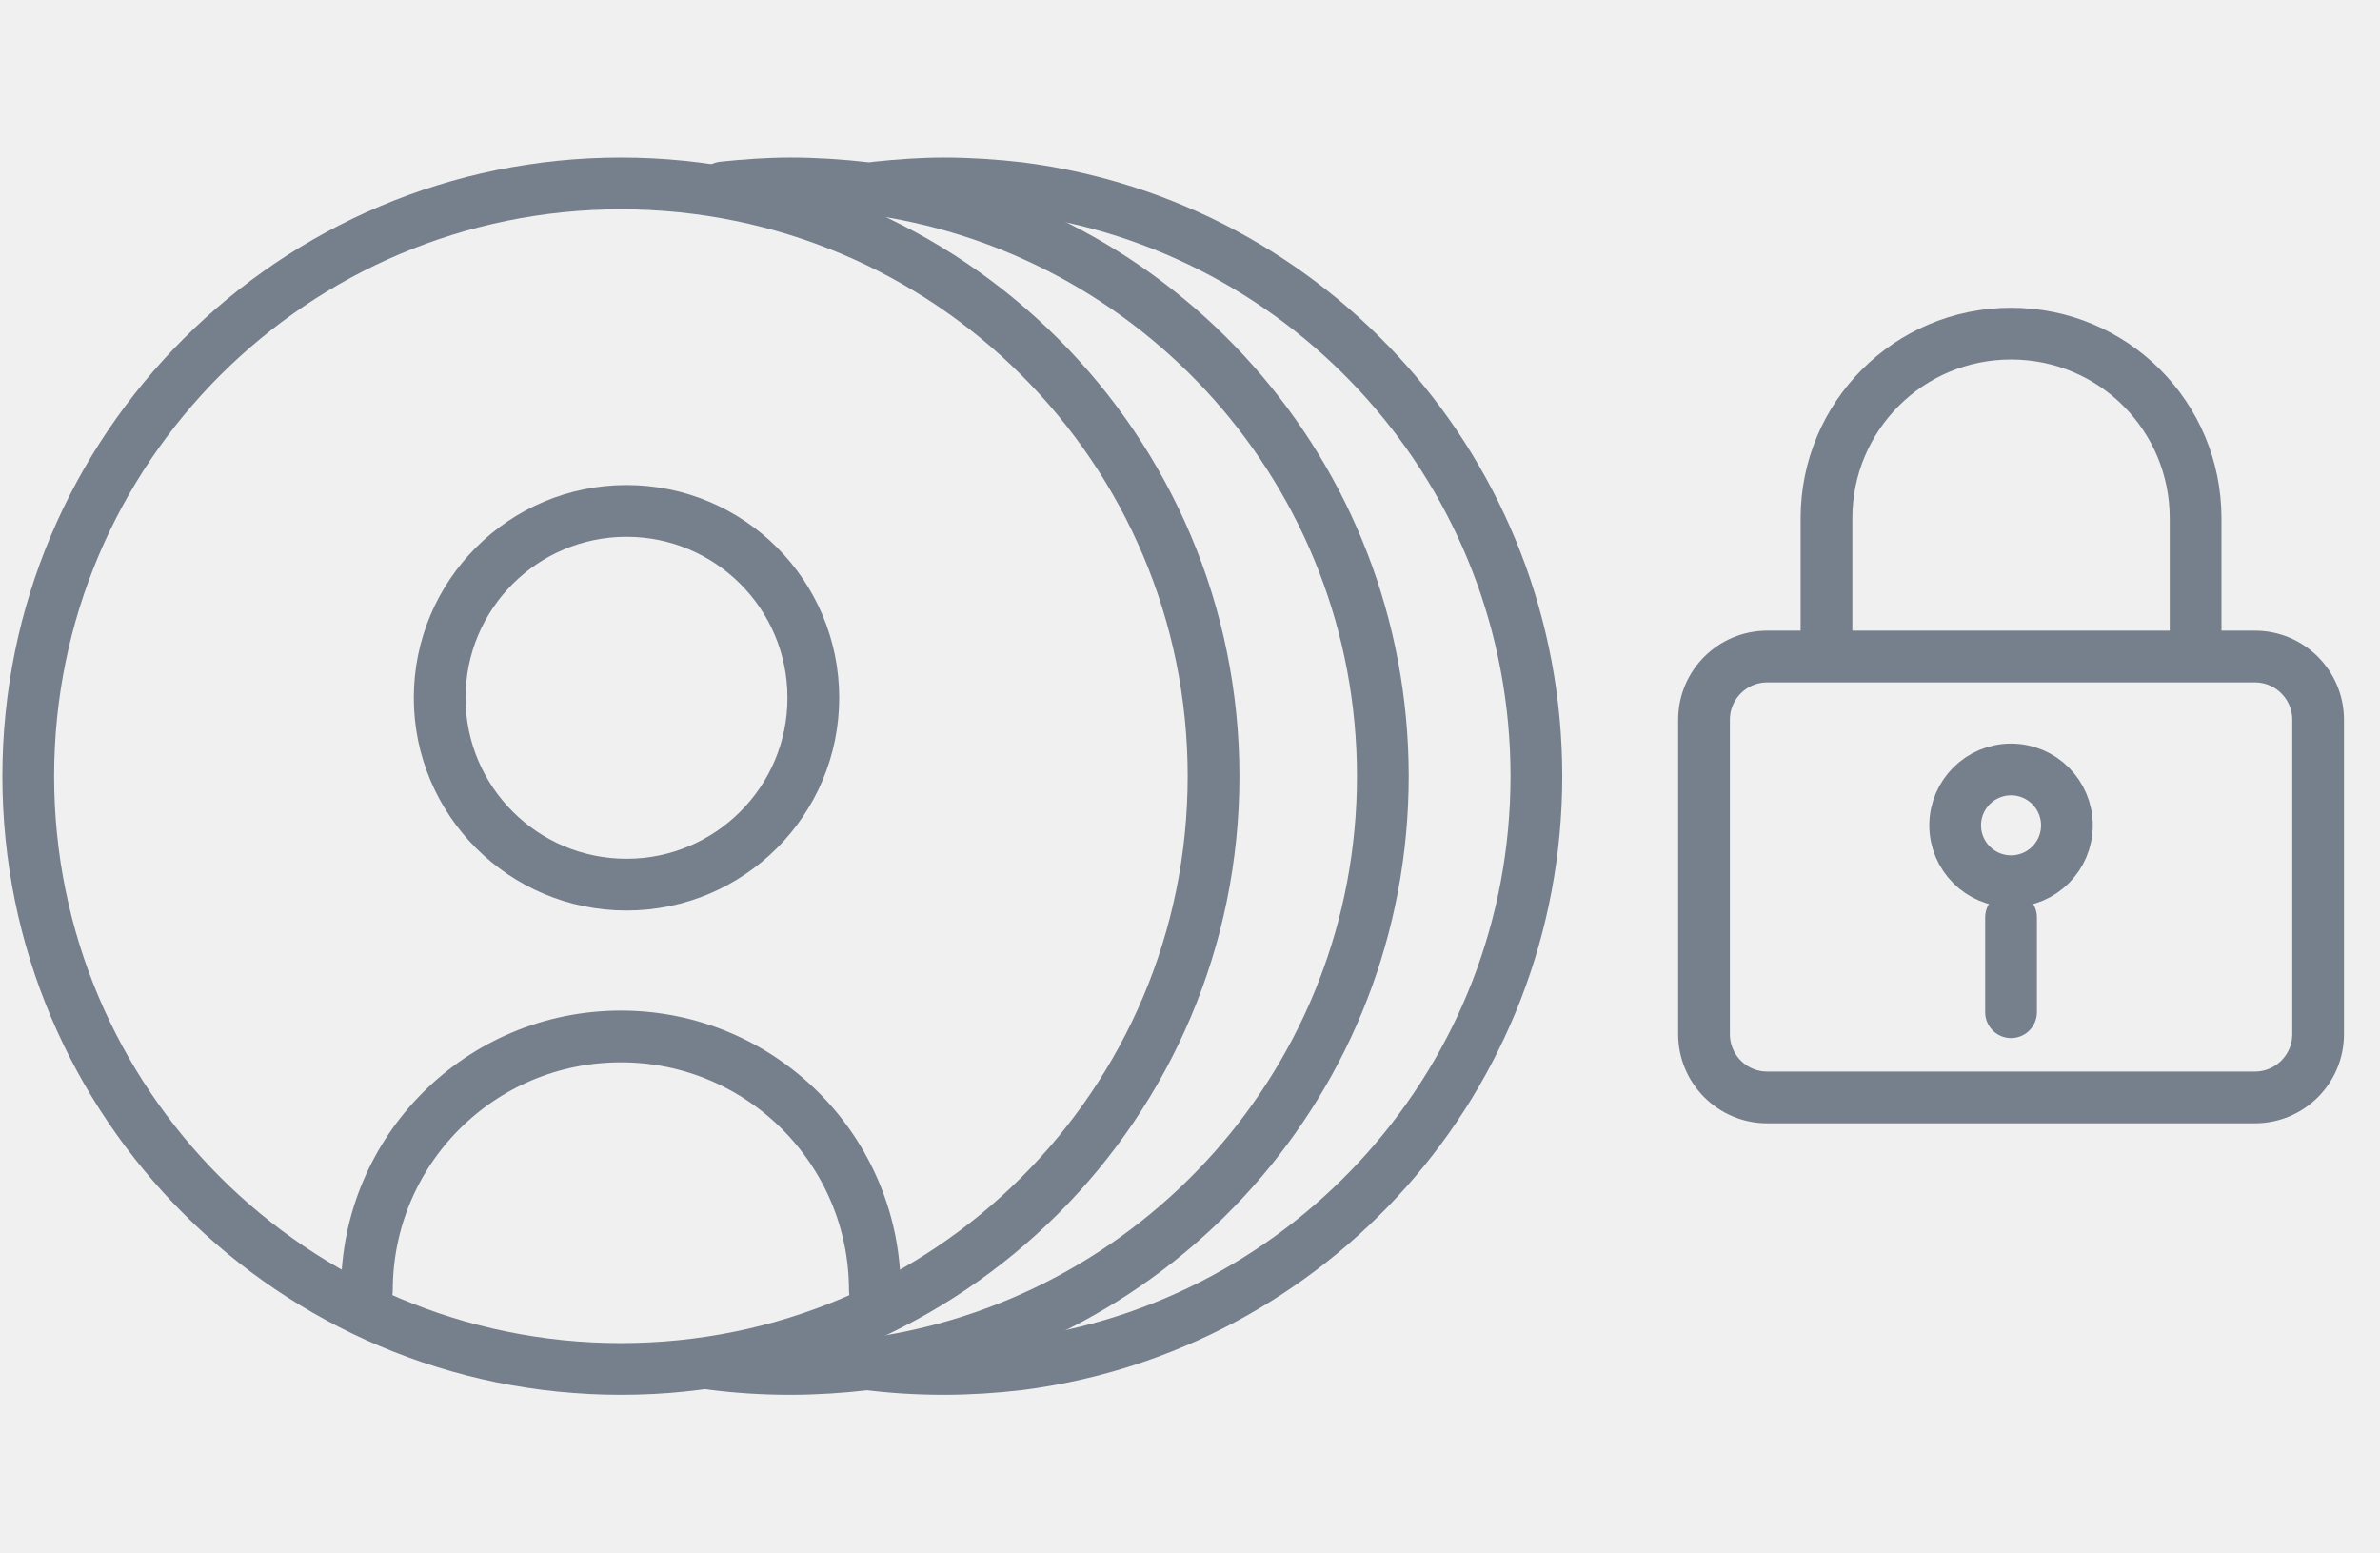
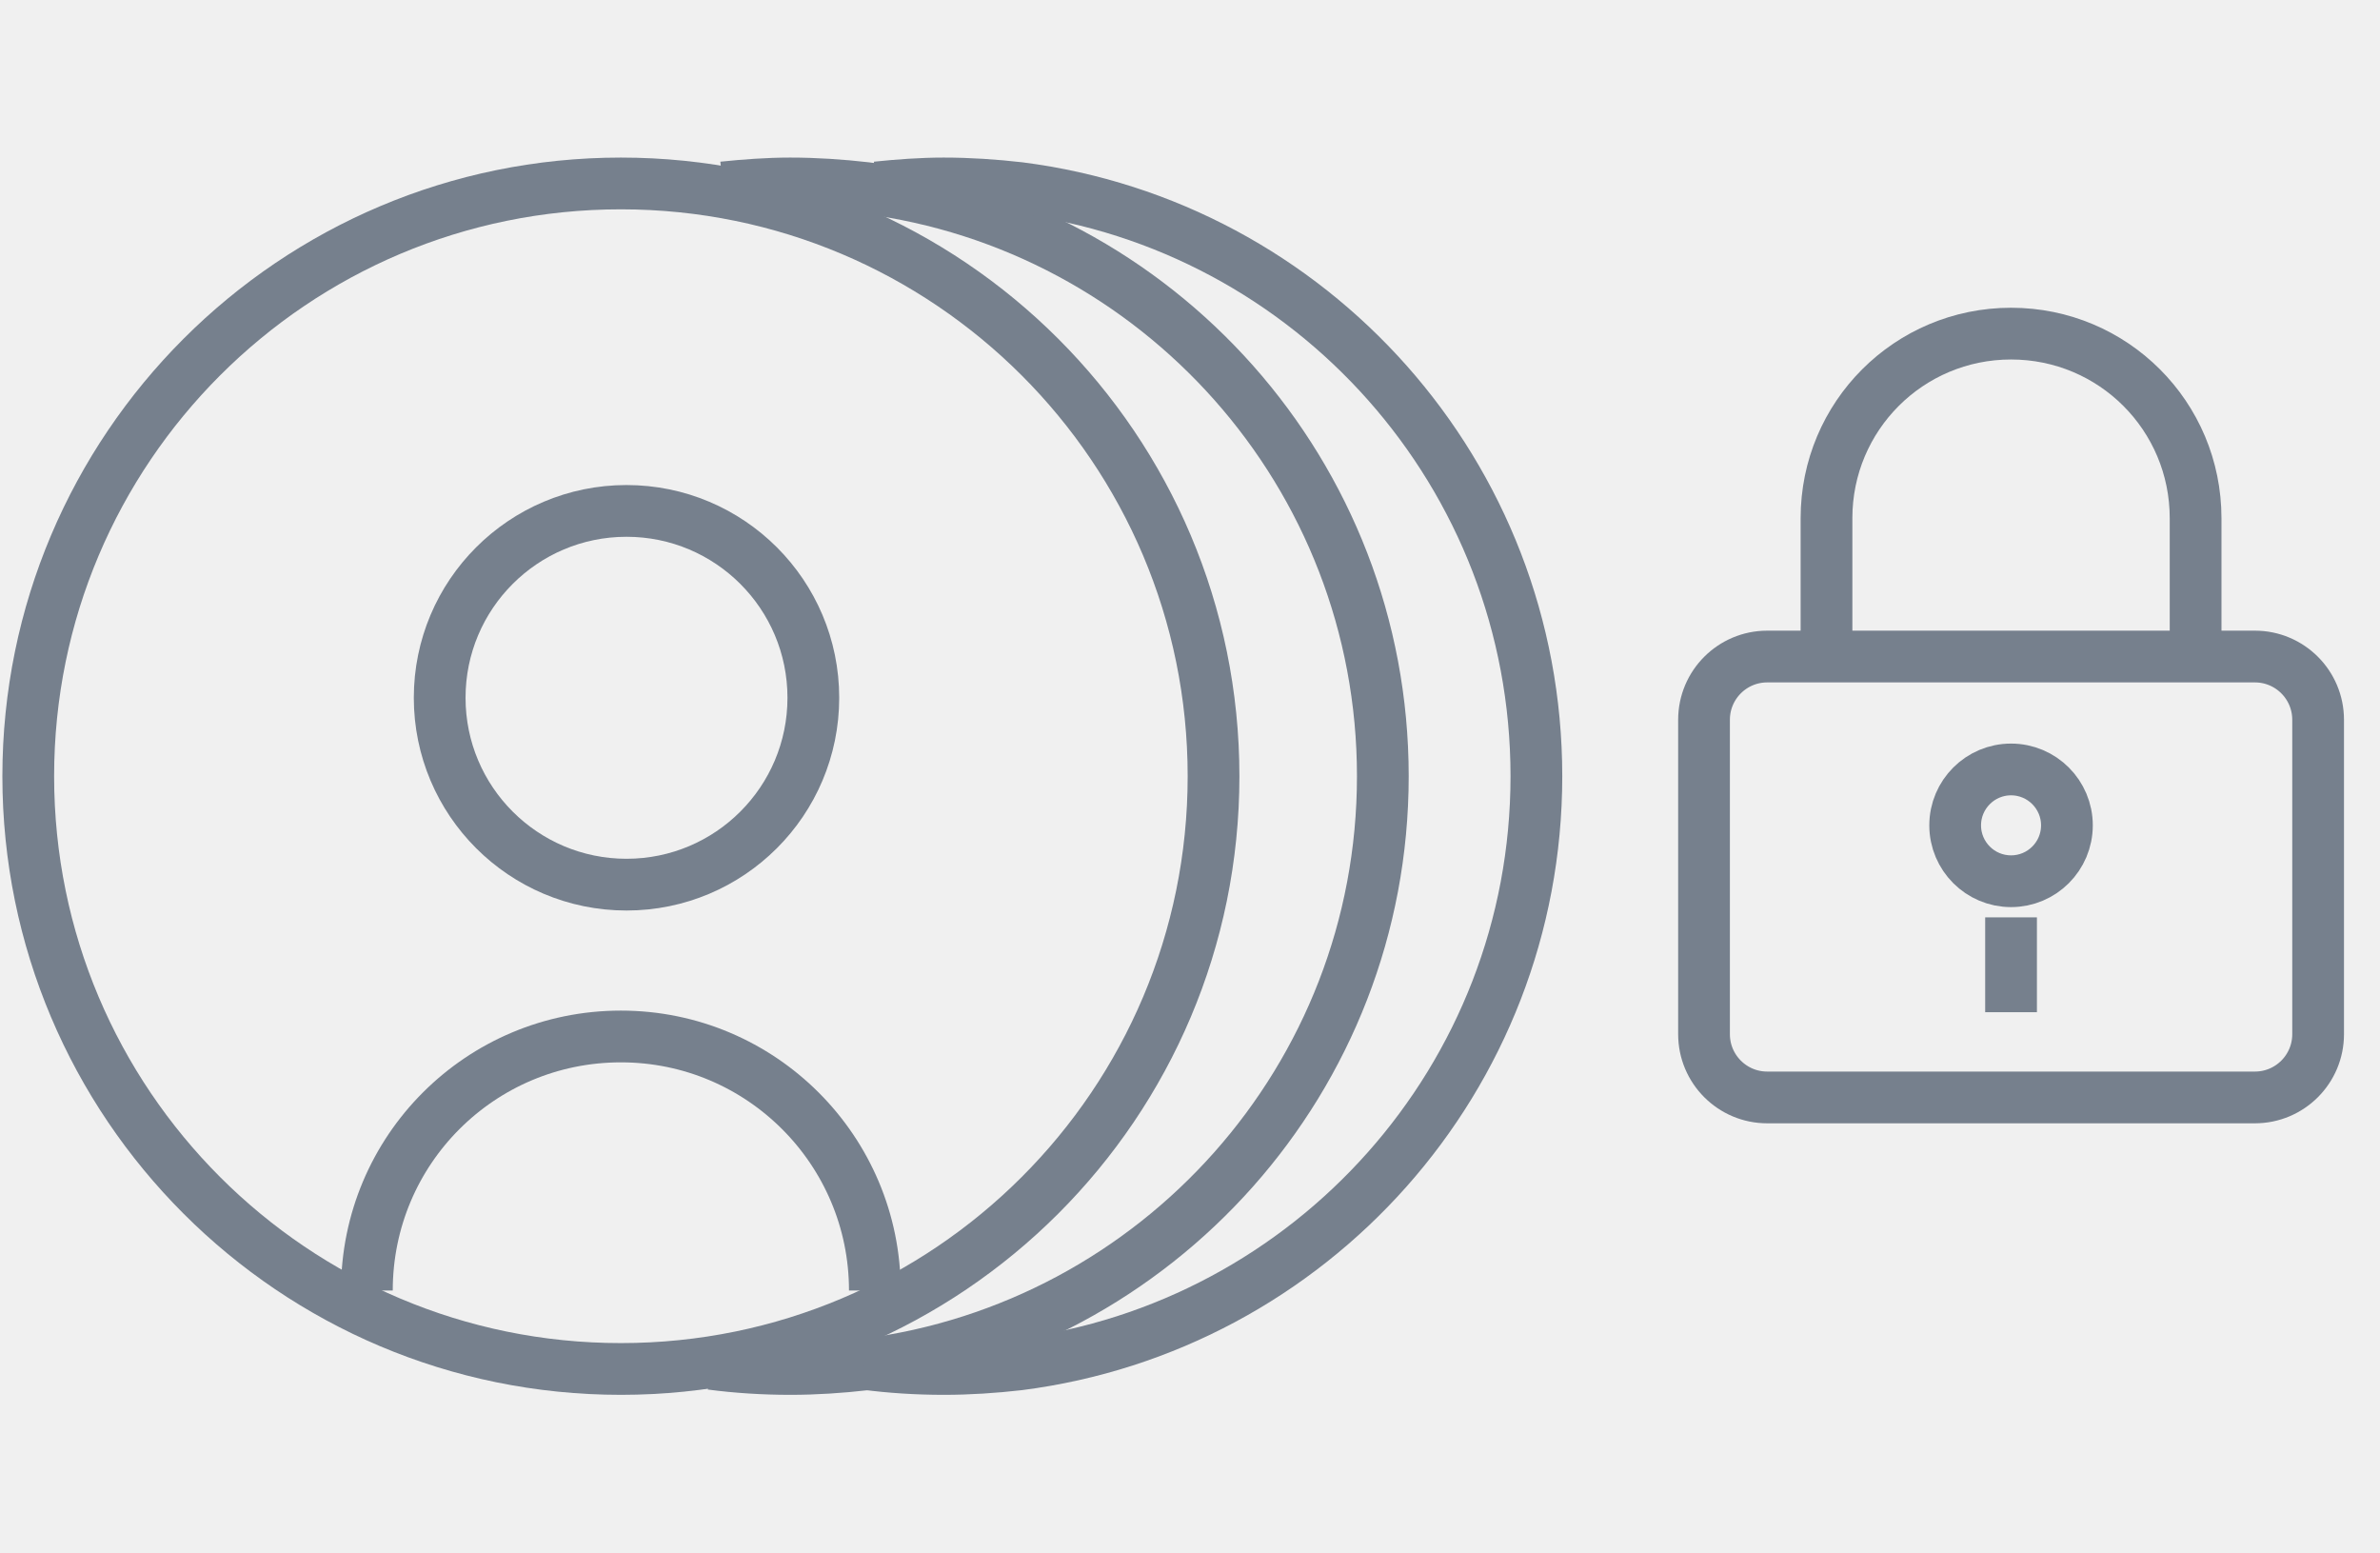
<svg xmlns="http://www.w3.org/2000/svg" width="46" height="30" viewBox="0 0 46 30" fill="none">
  <g clip-path="url(#clip0_2128_55)">
-     <path d="M43.582 12.687H34.156C33.482 12.687 32.935 13.234 32.935 13.909V19.985C32.935 20.66 33.482 21.207 34.156 21.207H43.582C44.257 21.207 44.804 20.66 44.804 19.985V13.909C44.804 13.234 44.257 12.687 43.582 12.687Z" stroke="#76808D" stroke-miterlimit="10" stroke-linecap="round" />
-     <path d="M42.436 12.382V10.014C42.436 8.04 40.844 6.447 38.869 6.447C36.895 6.447 35.302 8.04 35.302 10.014V12.534" stroke="#76808D" stroke-miterlimit="10" stroke-linecap="round" />
-     <path d="M38.869 17.727V19.56" stroke="#76808D" stroke-miterlimit="10" stroke-linecap="round" />
-     <path d="M38.869 17.029C39.465 17.029 39.949 16.546 39.949 15.949C39.949 15.353 39.465 14.869 38.869 14.869C38.273 14.869 37.789 15.353 37.789 15.949C37.789 16.546 38.273 17.029 38.869 17.029Z" stroke="#76808D" stroke-miterlimit="10" stroke-linecap="round" />
-     <path d="M23.455 15C23.455 8.674 18.327 3.545 12 3.545C5.674 3.545 0.546 8.674 0.546 15C0.546 21.326 5.674 26.454 12 26.454C18.327 26.454 23.455 21.326 23.455 15Z" stroke="#76808D" stroke-linecap="round" stroke-linejoin="round" />
-     <path d="M13.974 3.622C14.4 3.578 14.836 3.545 15.272 3.545C15.763 3.545 16.254 3.578 16.734 3.633C22.374 4.353 26.727 9.164 26.727 15C26.727 20.836 22.363 25.647 16.723 26.367C16.243 26.422 15.763 26.454 15.272 26.454C14.76 26.454 14.247 26.422 13.745 26.356" stroke="#76808D" stroke-linecap="round" stroke-linejoin="round" />
-     <path d="M16.942 3.622C17.367 3.578 17.804 3.545 18.24 3.545C18.731 3.545 19.222 3.578 19.702 3.633C25.342 4.353 29.695 9.164 29.695 15C29.695 20.836 25.331 25.647 19.691 26.367C19.211 26.422 18.731 26.454 18.24 26.454C17.727 26.454 17.215 26.422 16.713 26.356" stroke="#76808D" stroke-linecap="round" stroke-linejoin="round" />
-     <path d="M12.109 17.095C14.103 17.095 15.72 15.478 15.72 13.484C15.72 11.489 14.103 9.873 12.109 9.873C10.115 9.873 8.498 11.489 8.498 13.484C8.498 15.478 10.115 17.095 12.109 17.095Z" stroke="#76808D" stroke-miterlimit="10" stroke-linecap="round" />
-     <path d="M16.909 24.938C16.909 22.233 14.716 20.029 12 20.029C9.284 20.029 7.091 22.222 7.091 24.938" stroke="#76808D" stroke-miterlimit="10" stroke-linecap="round" />
+     <path d="M43.582 12.687H34.156C33.482 12.687 32.935 13.234 32.935 13.909V19.985C32.935 20.66 33.482 21.207 34.156 21.207H43.582C44.257 21.207 44.804 20.66 44.804 19.985V13.909C44.804 13.234 44.257 12.687 43.582 12.687Z" stroke="#76808D" stroke-miterlimit="10" strokeLinecap="round" />
+     <path d="M42.436 12.382V10.014C42.436 8.04 40.844 6.447 38.869 6.447C36.895 6.447 35.302 8.04 35.302 10.014V12.534" stroke="#76808D" stroke-miterlimit="10" strokeLinecap="round" />
+     <path d="M38.869 17.727V19.56" stroke="#76808D" stroke-miterlimit="10" strokeLinecap="round" />
+     <path d="M38.869 17.029C39.465 17.029 39.949 16.546 39.949 15.949C39.949 15.353 39.465 14.869 38.869 14.869C38.273 14.869 37.789 15.353 37.789 15.949C37.789 16.546 38.273 17.029 38.869 17.029Z" stroke="#76808D" stroke-miterlimit="10" strokeLinecap="round" />
+     <path d="M23.455 15C23.455 8.674 18.327 3.545 12 3.545C5.674 3.545 0.546 8.674 0.546 15C0.546 21.326 5.674 26.454 12 26.454C18.327 26.454 23.455 21.326 23.455 15Z" stroke="#76808D" strokeLinecap="round" stroke-linejoin="round" />
+     <path d="M13.974 3.622C14.4 3.578 14.836 3.545 15.272 3.545C15.763 3.545 16.254 3.578 16.734 3.633C22.374 4.353 26.727 9.164 26.727 15C26.727 20.836 22.363 25.647 16.723 26.367C16.243 26.422 15.763 26.454 15.272 26.454C14.76 26.454 14.247 26.422 13.745 26.356" stroke="#76808D" strokeLinecap="round" stroke-linejoin="round" />
+     <path d="M16.942 3.622C17.367 3.578 17.804 3.545 18.24 3.545C18.731 3.545 19.222 3.578 19.702 3.633C25.342 4.353 29.695 9.164 29.695 15C29.695 20.836 25.331 25.647 19.691 26.367C19.211 26.422 18.731 26.454 18.24 26.454C17.727 26.454 17.215 26.422 16.713 26.356" stroke="#76808D" strokeLinecap="round" stroke-linejoin="round" />
+     <path d="M12.109 17.095C14.103 17.095 15.72 15.478 15.72 13.484C15.72 11.489 14.103 9.873 12.109 9.873C10.115 9.873 8.498 11.489 8.498 13.484C8.498 15.478 10.115 17.095 12.109 17.095Z" stroke="#76808D" stroke-miterlimit="10" strokeLinecap="round" />
+     <path d="M16.909 24.938C16.909 22.233 14.716 20.029 12 20.029C9.284 20.029 7.091 22.222 7.091 24.938" stroke="#76808D" stroke-miterlimit="10" strokeLinecap="round" />
  </g>
  <defs>
    <clipPath id="clip0_2128_55">
      <rect width="45.349" height="24" fill="white" transform="translate(0 3)" />
    </clipPath>
  </defs>
</svg>
